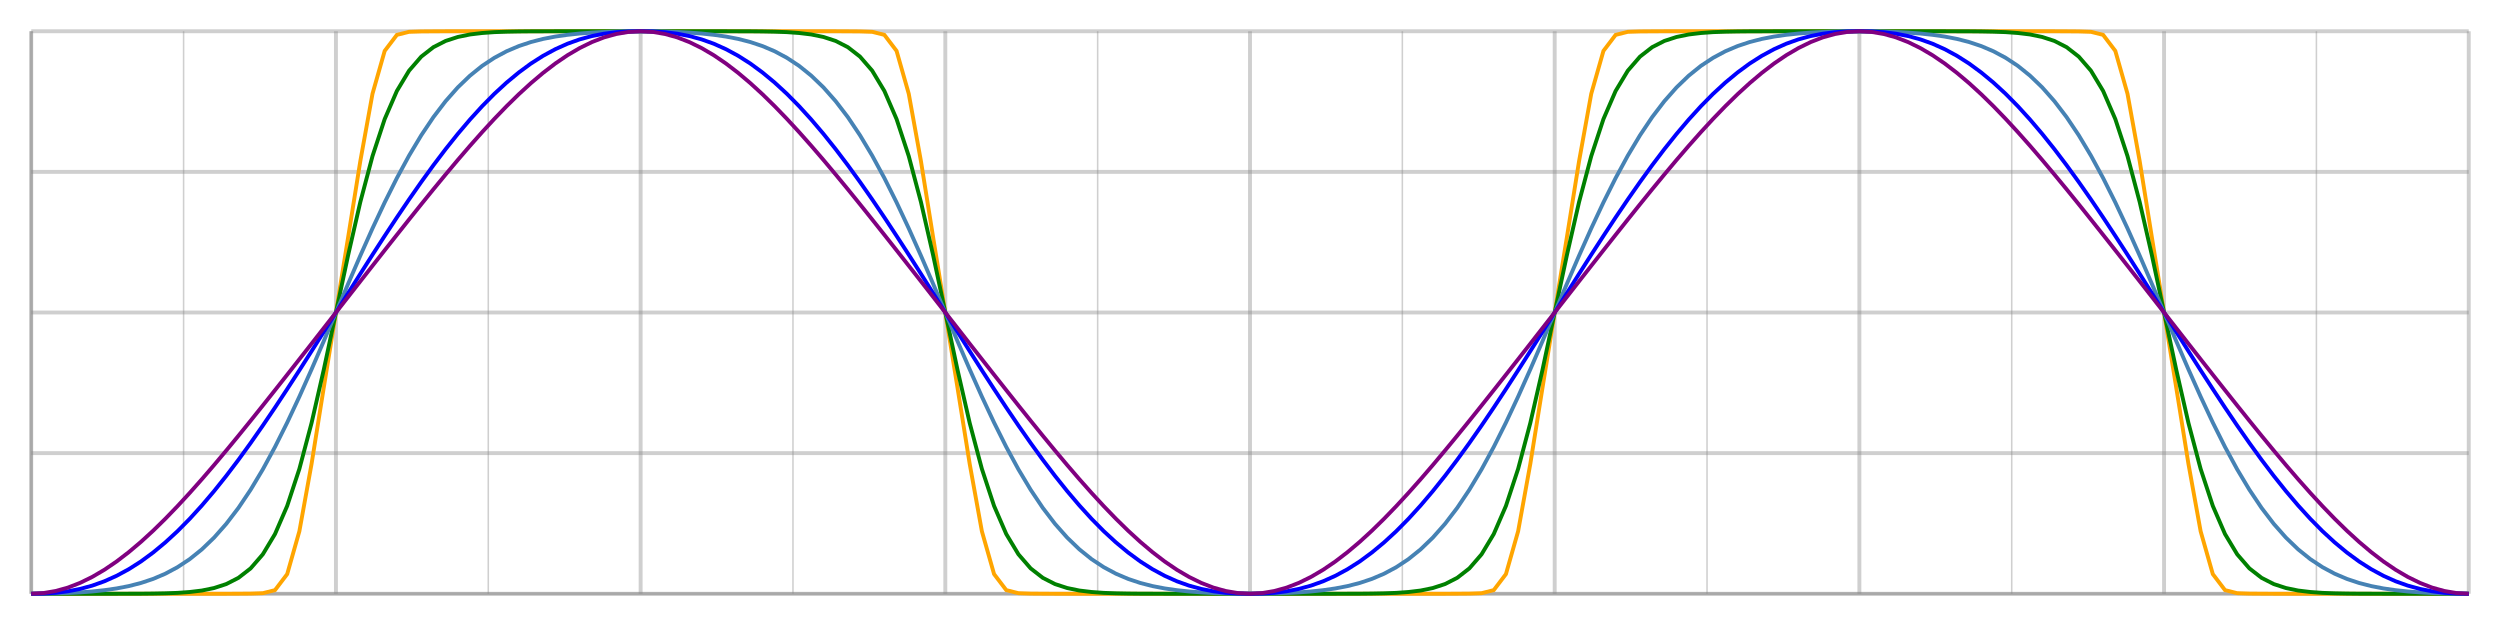
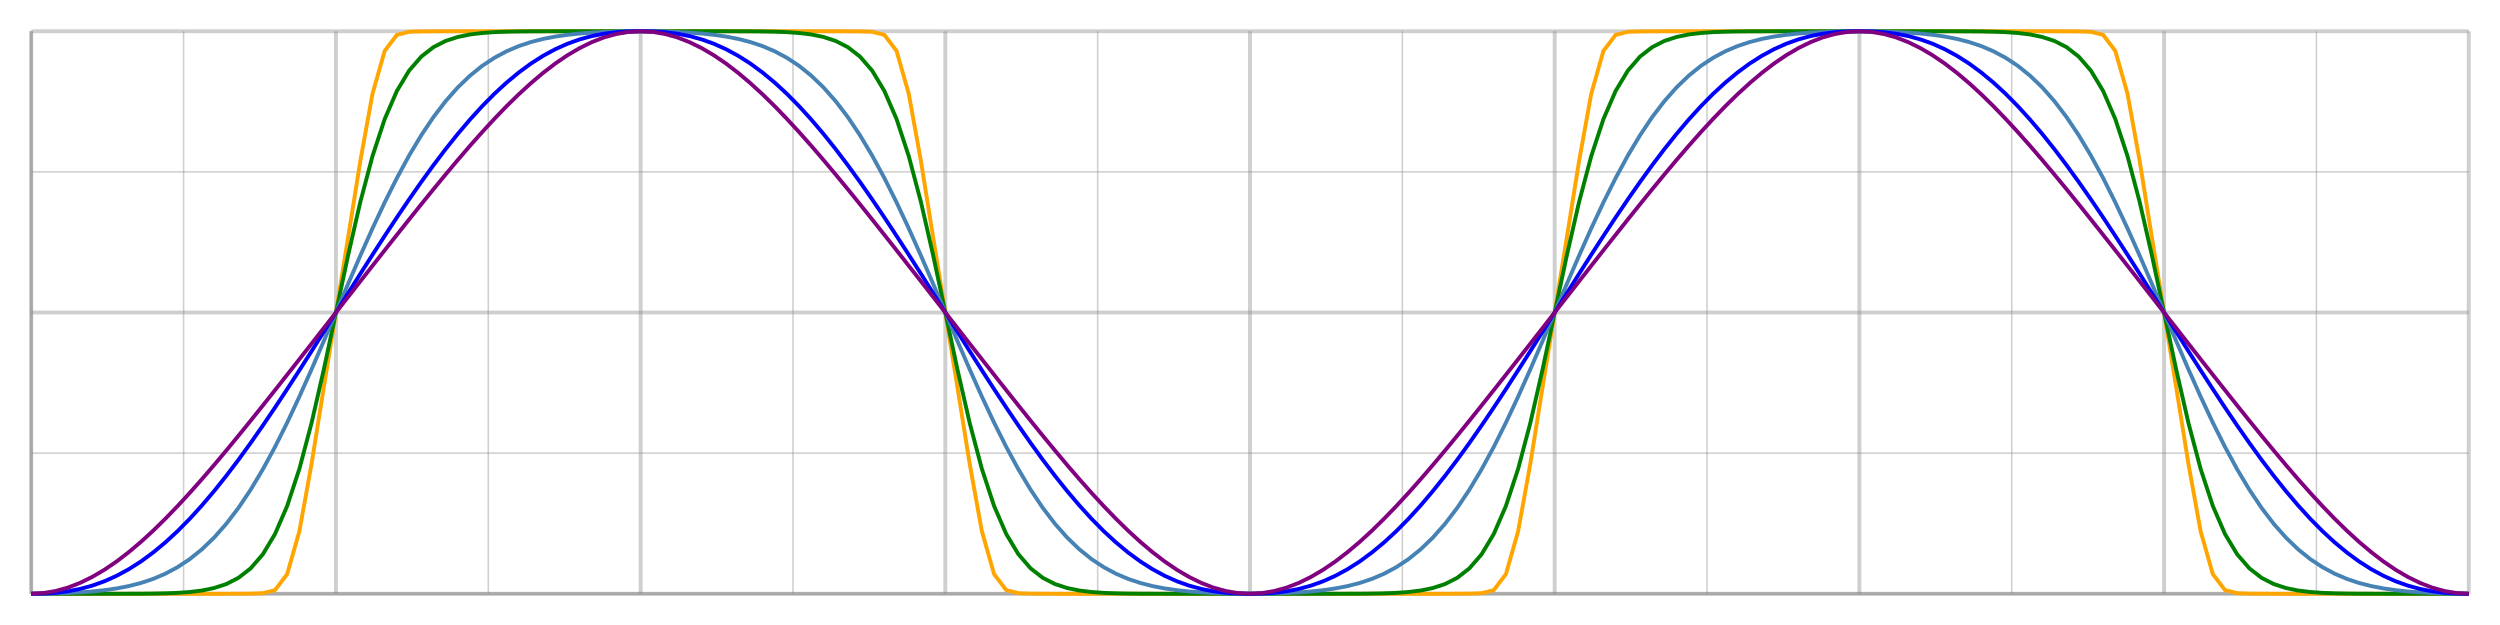
<svg xmlns="http://www.w3.org/2000/svg" width="800" height="200" viewBox="0 0 800 200">
  <line x1="10" y1="10" x2="10" y2="190" stroke="#8886" stroke-width="1.25" />
  <line x1="58.75" y1="10" x2="58.75" y2="190" stroke="#8886" stroke-width="0.5" />
  <line x1="107.5" y1="10" x2="107.5" y2="190" stroke="#8886" stroke-width="1.25" />
  <line x1="156.25" y1="10" x2="156.25" y2="190" stroke="#8886" stroke-width="0.5" />
  <line x1="205" y1="10" x2="205" y2="190" stroke="#8886" stroke-width="1.25" />
  <line x1="253.75" y1="10" x2="253.75" y2="190" stroke="#8886" stroke-width="0.5" />
  <line x1="302.5" y1="10" x2="302.5" y2="190" stroke="#8886" stroke-width="1.25" />
  <line x1="351.25" y1="10" x2="351.25" y2="190" stroke="#8886" stroke-width="0.5" />
  <line x1="400" y1="10" x2="400" y2="190" stroke="#8886" stroke-width="1.25" />
  <line x1="448.75" y1="10" x2="448.75" y2="190" stroke="#8886" stroke-width="0.5" />
  <line x1="497.5" y1="10" x2="497.5" y2="190" stroke="#8886" stroke-width="1.25" />
  <line x1="546.25" y1="10" x2="546.25" y2="190" stroke="#8886" stroke-width="0.5" />
  <line x1="595" y1="10" x2="595" y2="190" stroke="#8886" stroke-width="1.25" />
  <line x1="643.75" y1="10" x2="643.75" y2="190" stroke="#8886" stroke-width="0.5" />
  <line x1="692.5" y1="10" x2="692.5" y2="190" stroke="#8886" stroke-width="1.25" />
  <line x1="741.25" y1="10" x2="741.25" y2="190" stroke="#8886" stroke-width="0.5" />
  <line x1="790" y1="10" x2="790" y2="190" stroke="#8886" stroke-width="1.25" />
  <line x1="10" y1="190" x2="790" y2="190" stroke="#8886" stroke-width="1.25" />
-   <line x1="10" y1="145" x2="790" y2="145" stroke="#8886" stroke-width="1.25" />
+   <line x1="10" y1="145" x2="790" y2="145" stroke="#8886" stroke-width="0.5" />
  <line x1="10" y1="100" x2="790" y2="100" stroke="#8886" stroke-width="1.25" />
-   <line x1="10" y1="55" x2="790" y2="55" stroke="#8886" stroke-width="1.25" />
+   <line x1="10" y1="55" x2="790" y2="55" stroke="#8886" stroke-width="0.5" />
  <line x1="10" y1="10" x2="790" y2="10" stroke="#8886" stroke-width="1.25" />
  <line x1="10" y1="190" x2="790" y2="190" stroke="#8888" stroke-width="1" />
  <line x1="10" y1="10" x2="10" y2="190" stroke="#8888" stroke-width="1" />
  <path d="M10.00,190.00L13.90,190.00L17.80,190.00L21.70,190.00L25.60,190.00L29.50,190.00L33.40,190.00L37.30,190.00L41.20,190.00L45.10,190.00L49.00,190.00L52.90,190.00L56.80,190.00L60.70,190.00L64.60,190.00L68.50,190.00L72.40,190.00L76.30,189.98L80.20,189.95L84.10,189.82L88.00,188.84L91.90,183.71L95.80,170.00L99.70,148.44L103.60,124.07L107.50,100.00L111.40,75.93L115.30,51.56L119.20,30.00L123.10,16.29L127.00,11.16L130.90,10.18L134.80,10.05L138.70,10.02L142.60,10.00L146.50,10.00L150.40,10.00L154.30,10.00L158.20,10.00L162.10,10.00L166.00,10.00L169.90,10.00L173.80,10.00L177.70,10.00L181.60,10.00L185.50,10.00L189.40,10.00L193.30,10.00L197.20,10.00L201.10,10.00L205.00,10.00L208.90,10.00L212.80,10.00L216.70,10.00L220.60,10.00L224.50,10.00L228.40,10.00L232.30,10.00L236.20,10.00L240.10,10.00L244.00,10.00L247.90,10.00L251.80,10.00L255.70,10.00L259.60,10.00L263.50,10.00L267.40,10.00L271.30,10.02L275.20,10.05L279.10,10.18L283.00,11.16L286.90,16.29L290.80,30.00L294.70,51.56L298.60,75.93L302.50,100.00L306.40,124.07L310.30,148.44L314.20,170.00L318.10,183.71L322.00,188.84L325.90,189.82L329.80,189.95L333.70,189.98L337.60,190.00L341.50,190.00L345.40,190.00L349.30,190.00L353.20,190.00L357.10,190.00L361.00,190.00L364.90,190.00L368.80,190.00L372.70,190.00L376.60,190.00L380.50,190.00L384.40,190.00L388.30,190.00L392.20,190.00L396.10,190.00L400.00,190.00L403.90,190.00L407.80,190.00L411.70,190.00L415.60,190.00L419.50,190.00L423.40,190.00L427.30,190.00L431.20,190.00L435.10,190.00L439.00,190.00L442.90,190.00L446.80,190.00L450.70,190.00L454.60,190.00L458.50,190.00L462.40,190.00L466.30,189.98L470.20,189.95L474.10,189.82L478.00,188.84L481.90,183.71L485.80,170.00L489.70,148.44L493.60,124.07L497.50,100.00L501.40,75.93L505.30,51.56L509.20,30.00L513.10,16.29L517.00,11.16L520.90,10.18L524.80,10.05L528.70,10.02L532.60,10.00L536.50,10.00L540.40,10.00L544.30,10.00L548.20,10.00L552.10,10.00L556.00,10.00L559.90,10.00L563.80,10.00L567.70,10.00L571.60,10.00L575.50,10.00L579.40,10.00L583.30,10.00L587.20,10.00L591.10,10.00L595.00,10.00L598.90,10.00L602.80,10.00L606.70,10.00L610.60,10.00L614.50,10.00L618.40,10.00L622.30,10.00L626.20,10.00L630.10,10.00L634.00,10.00L637.90,10.00L641.80,10.00L645.70,10.00L649.60,10.00L653.50,10.00L657.40,10.00L661.30,10.02L665.20,10.05L669.10,10.18L673.00,11.16L676.90,16.29L680.80,30.00L684.70,51.56L688.60,75.93L692.50,100.00L696.40,124.07L700.30,148.44L704.20,170.00L708.10,183.71L712.00,188.84L715.90,189.82L719.80,189.95L723.70,189.98L727.60,190.00L731.50,190.00L735.40,190.00L739.30,190.00L743.20,190.00L747.10,190.00L751.00,190.00L754.90,190.00L758.80,190.00L762.70,190.00L766.60,190.00L770.50,190.00L774.40,190.00L778.30,190.00L782.20,190.00L786.10,190.00L790.00,190.00" fill="none" stroke="orange" stroke-width="1.25" />
  <path d="M10.00,190.00L13.90,190.00L17.80,190.00L21.70,190.00L25.60,190.00L29.50,190.00L33.40,190.00L37.30,190.00L41.20,189.99L45.10,189.98L49.00,189.94L52.90,189.86L56.80,189.72L60.70,189.44L64.60,188.97L68.50,188.17L72.40,186.90L76.30,184.91L80.20,181.88L84.10,177.38L88.00,170.89L91.90,161.89L95.80,150.04L99.70,135.35L103.60,118.33L107.50,100.00L111.40,81.67L115.30,64.65L119.20,49.96L123.10,38.11L127.00,29.11L130.90,22.62L134.80,18.12L138.70,15.09L142.60,13.10L146.50,11.83L150.40,11.03L154.30,10.56L158.20,10.28L162.10,10.14L166.00,10.06L169.90,10.02L173.80,10.01L177.70,10.00L181.60,10.00L185.50,10.00L189.40,10.00L193.30,10.00L197.20,10.00L201.10,10.00L205.00,10.00L208.90,10.00L212.80,10.00L216.70,10.00L220.60,10.00L224.50,10.00L228.40,10.00L232.30,10.00L236.20,10.01L240.10,10.02L244.00,10.06L247.90,10.14L251.80,10.28L255.70,10.56L259.60,11.03L263.50,11.83L267.40,13.10L271.30,15.09L275.20,18.12L279.10,22.62L283.00,29.11L286.90,38.11L290.80,49.96L294.70,64.65L298.60,81.67L302.50,100.00L306.40,118.33L310.30,135.35L314.20,150.04L318.10,161.89L322.00,170.89L325.90,177.38L329.80,181.88L333.70,184.91L337.60,186.90L341.50,188.17L345.40,188.97L349.30,189.44L353.20,189.72L357.10,189.86L361.00,189.94L364.90,189.98L368.80,189.99L372.70,190.00L376.60,190.00L380.50,190.00L384.40,190.00L388.30,190.00L392.20,190.00L396.10,190.00L400.00,190.00L403.90,190.00L407.80,190.00L411.70,190.00L415.60,190.00L419.50,190.00L423.40,190.00L427.30,190.00L431.20,189.99L435.10,189.98L439.00,189.94L442.90,189.86L446.80,189.72L450.70,189.44L454.60,188.97L458.50,188.17L462.40,186.90L466.30,184.91L470.20,181.88L474.10,177.38L478.00,170.89L481.90,161.89L485.80,150.04L489.70,135.35L493.60,118.33L497.50,100.00L501.40,81.67L505.30,64.65L509.20,49.96L513.10,38.11L517.00,29.11L520.90,22.62L524.80,18.12L528.70,15.09L532.60,13.10L536.50,11.83L540.40,11.03L544.30,10.56L548.20,10.28L552.10,10.14L556.00,10.06L559.90,10.02L563.80,10.01L567.70,10.00L571.60,10.00L575.50,10.00L579.40,10.00L583.30,10.00L587.20,10.00L591.10,10.00L595.00,10.00L598.90,10.00L602.80,10.00L606.70,10.00L610.60,10.00L614.50,10.00L618.40,10.00L622.30,10.00L626.20,10.01L630.10,10.02L634.00,10.06L637.90,10.14L641.80,10.28L645.70,10.56L649.60,11.03L653.50,11.83L657.40,13.10L661.30,15.09L665.20,18.12L669.10,22.62L673.00,29.11L676.90,38.11L680.80,49.96L684.70,64.65L688.60,81.67L692.50,100.00L696.40,118.33L700.30,135.35L704.20,150.04L708.10,161.89L712.00,170.89L715.90,177.38L719.80,181.88L723.70,184.91L727.60,186.90L731.50,188.17L735.40,188.97L739.30,189.44L743.20,189.72L747.10,189.86L751.00,189.94L754.90,189.98L758.80,189.99L762.70,190.00L766.60,190.00L770.50,190.00L774.40,190.00L778.30,190.00L782.20,190.00L786.10,190.00L790.00,190.00" fill="none" stroke="green" stroke-width="1.25" />
  <path d="M10.00,190.00L13.90,189.98L17.80,189.90L21.70,189.77L25.60,189.56L29.50,189.27L33.40,188.86L37.30,188.30L41.20,187.55L45.10,186.55L49.00,185.25L52.90,183.59L56.80,181.50L60.70,178.93L64.60,175.79L68.50,172.04L72.40,167.63L76.30,162.53L80.20,156.71L84.10,150.20L88.00,143.02L91.90,135.23L95.80,126.92L99.70,118.19L103.60,109.17L107.50,100.00L111.40,90.83L115.30,81.81L119.20,73.08L123.10,64.77L127.00,56.98L130.90,49.80L134.80,43.29L138.70,37.47L142.60,32.37L146.50,27.96L150.40,24.21L154.30,21.07L158.20,18.50L162.10,16.41L166.00,14.75L169.90,13.45L173.80,12.45L177.70,11.70L181.60,11.14L185.50,10.73L189.40,10.44L193.30,10.23L197.20,10.10L201.10,10.02L205.00,10.00L208.90,10.02L212.80,10.10L216.70,10.23L220.60,10.44L224.50,10.73L228.40,11.14L232.30,11.70L236.20,12.45L240.10,13.45L244.00,14.75L247.90,16.41L251.80,18.50L255.70,21.07L259.60,24.21L263.50,27.96L267.40,32.37L271.30,37.47L275.20,43.29L279.10,49.80L283.00,56.98L286.90,64.77L290.80,73.08L294.70,81.81L298.60,90.83L302.50,100.00L306.40,109.17L310.30,118.19L314.20,126.92L318.10,135.23L322.00,143.02L325.90,150.20L329.80,156.71L333.70,162.53L337.60,167.63L341.50,172.04L345.40,175.79L349.30,178.93L353.20,181.50L357.10,183.59L361.00,185.25L364.90,186.55L368.80,187.55L372.70,188.30L376.60,188.86L380.50,189.27L384.40,189.56L388.30,189.77L392.20,189.90L396.10,189.98L400.00,190.00L403.90,189.98L407.80,189.90L411.70,189.77L415.60,189.56L419.50,189.27L423.40,188.86L427.30,188.30L431.20,187.55L435.10,186.55L439.00,185.25L442.90,183.59L446.80,181.50L450.70,178.93L454.60,175.79L458.50,172.04L462.40,167.63L466.30,162.53L470.20,156.71L474.10,150.20L478.00,143.02L481.90,135.23L485.80,126.92L489.70,118.19L493.60,109.17L497.50,100.00L501.40,90.83L505.30,81.81L509.20,73.08L513.10,64.77L517.00,56.98L520.90,49.80L524.80,43.29L528.70,37.47L532.60,32.37L536.50,27.96L540.40,24.21L544.30,21.07L548.20,18.50L552.10,16.41L556.00,14.75L559.90,13.45L563.80,12.45L567.70,11.70L571.60,11.14L575.50,10.73L579.40,10.44L583.30,10.23L587.20,10.10L591.10,10.02L595.00,10.00L598.90,10.02L602.80,10.10L606.70,10.23L610.60,10.44L614.50,10.73L618.40,11.14L622.30,11.70L626.20,12.45L630.10,13.45L634.00,14.75L637.90,16.41L641.80,18.50L645.70,21.07L649.60,24.21L653.50,27.96L657.40,32.37L661.30,37.47L665.20,43.29L669.10,49.80L673.00,56.98L676.90,64.77L680.80,73.08L684.70,81.81L688.60,90.83L692.50,100.00L696.40,109.17L700.30,118.19L704.20,126.92L708.10,135.23L712.00,143.02L715.90,150.20L719.80,156.71L723.70,162.53L727.60,167.63L731.50,172.04L735.40,175.79L739.30,178.93L743.20,181.50L747.10,183.59L751.00,185.25L754.90,186.55L758.80,187.55L762.70,188.30L766.60,188.86L770.50,189.27L774.40,189.56L778.30,189.77L782.20,189.90L786.10,189.98L790.00,190.00" fill="none" stroke="steelblue" stroke-width="1.25" />
  <path d="M10.00,190.00L13.90,189.94L17.80,189.70L21.70,189.22L25.60,188.46L29.50,187.40L33.40,186.01L37.30,184.26L41.20,182.15L45.10,179.67L49.00,176.80L52.90,173.57L56.80,169.98L60.70,166.03L64.60,161.75L68.50,157.16L72.40,152.28L76.30,147.14L80.20,141.76L84.10,136.18L88.00,130.42L91.90,124.51L95.80,118.49L99.70,112.37L103.60,106.20L107.50,100.00L111.40,93.80L115.30,87.63L119.20,81.51L123.10,75.49L127.00,69.58L130.90,63.82L134.80,58.24L138.70,52.86L142.60,47.72L146.50,42.84L150.40,38.25L154.30,33.97L158.20,30.02L162.10,26.43L166.00,23.20L169.90,20.33L173.80,17.85L177.70,15.74L181.60,13.99L185.50,12.60L189.40,11.54L193.30,10.78L197.20,10.30L201.10,10.06L205.00,10.00L208.90,10.06L212.80,10.30L216.70,10.78L220.60,11.54L224.50,12.60L228.40,13.99L232.30,15.74L236.20,17.85L240.10,20.33L244.00,23.20L247.90,26.43L251.80,30.02L255.70,33.97L259.60,38.25L263.50,42.84L267.40,47.72L271.30,52.86L275.20,58.24L279.10,63.82L283.00,69.58L286.90,75.49L290.80,81.51L294.70,87.63L298.60,93.80L302.50,100.00L306.40,106.20L310.30,112.37L314.20,118.49L318.10,124.51L322.00,130.42L325.90,136.18L329.80,141.76L333.70,147.14L337.60,152.28L341.50,157.16L345.40,161.75L349.30,166.03L353.20,169.98L357.10,173.57L361.00,176.80L364.90,179.67L368.80,182.15L372.70,184.26L376.60,186.01L380.50,187.40L384.40,188.46L388.30,189.22L392.20,189.70L396.10,189.94L400.00,190.00L403.90,189.94L407.80,189.70L411.70,189.22L415.60,188.46L419.50,187.40L423.40,186.01L427.30,184.26L431.20,182.15L435.10,179.67L439.00,176.80L442.90,173.57L446.80,169.98L450.70,166.03L454.60,161.75L458.50,157.16L462.40,152.28L466.30,147.14L470.20,141.76L474.10,136.18L478.00,130.42L481.90,124.51L485.80,118.49L489.70,112.37L493.60,106.20L497.50,100.00L501.40,93.80L505.30,87.63L509.20,81.51L513.10,75.49L517.00,69.58L520.90,63.82L524.80,58.24L528.70,52.86L532.60,47.72L536.50,42.84L540.40,38.25L544.30,33.97L548.20,30.02L552.10,26.43L556.00,23.20L559.90,20.33L563.80,17.85L567.70,15.74L571.60,13.99L575.50,12.60L579.40,11.54L583.30,10.78L587.20,10.30L591.10,10.06L595.00,10.00L598.90,10.06L602.80,10.30L606.70,10.78L610.60,11.54L614.50,12.60L618.40,13.99L622.30,15.74L626.20,17.85L630.10,20.33L634.00,23.20L637.90,26.43L641.80,30.02L645.70,33.97L649.60,38.25L653.50,42.84L657.40,47.72L661.30,52.86L665.20,58.24L669.10,63.82L673.00,69.58L676.90,75.49L680.80,81.51L684.70,87.63L688.60,93.80L692.50,100.00L696.40,106.20L700.30,112.37L704.20,118.49L708.10,124.51L712.00,130.42L715.90,136.18L719.80,141.76L723.70,147.14L727.60,152.28L731.50,157.16L735.40,161.75L739.30,166.03L743.20,169.98L747.10,173.57L751.00,176.80L754.90,179.67L758.80,182.15L762.70,184.26L766.60,186.01L770.50,187.40L774.40,188.46L778.30,189.22L782.20,189.70L786.10,189.94L790.00,190.00" fill="none" stroke="blue" stroke-width="1.25" />
  <path d="M10.00,190.00L13.90,189.78L17.80,189.12L21.70,188.04L25.60,186.53L29.50,184.62L33.40,182.33L37.30,179.68L41.20,176.69L45.10,173.40L49.00,169.83L52.90,166.01L56.80,161.97L60.70,157.74L64.60,153.35L68.50,148.82L72.40,144.17L76.30,139.44L80.20,134.63L84.10,129.76L88.00,124.85L91.90,119.91L95.80,114.95L99.70,109.98L103.60,104.99L107.50,100.00L111.40,95.01L115.30,90.02L119.20,85.05L123.10,80.09L127.00,75.15L130.90,70.24L134.80,65.37L138.70,60.56L142.60,55.83L146.50,51.18L150.40,46.65L154.30,42.26L158.20,38.03L162.10,33.99L166.00,30.17L169.90,26.60L173.80,23.31L177.70,20.32L181.60,17.67L185.50,15.38L189.40,13.47L193.30,11.96L197.20,10.88L201.10,10.22L205.00,10.00L208.90,10.22L212.80,10.88L216.70,11.96L220.60,13.47L224.50,15.38L228.40,17.67L232.30,20.32L236.20,23.31L240.10,26.60L244.00,30.17L247.90,33.99L251.80,38.03L255.70,42.26L259.60,46.65L263.50,51.18L267.40,55.83L271.30,60.56L275.20,65.37L279.10,70.24L283.00,75.15L286.90,80.09L290.80,85.05L294.70,90.02L298.60,95.01L302.50,100.00L306.40,104.99L310.30,109.98L314.20,114.95L318.10,119.91L322.00,124.85L325.90,129.76L329.80,134.63L333.70,139.44L337.60,144.17L341.50,148.82L345.40,153.35L349.30,157.74L353.20,161.97L357.10,166.01L361.00,169.83L364.90,173.40L368.80,176.69L372.70,179.68L376.60,182.33L380.50,184.62L384.40,186.53L388.30,188.04L392.20,189.12L396.10,189.78L400.00,190.00L403.90,189.78L407.80,189.12L411.70,188.04L415.60,186.53L419.50,184.62L423.40,182.33L427.30,179.68L431.20,176.69L435.10,173.40L439.00,169.83L442.90,166.01L446.80,161.97L450.70,157.74L454.60,153.35L458.50,148.82L462.40,144.17L466.30,139.44L470.20,134.63L474.10,129.76L478.00,124.85L481.90,119.91L485.80,114.95L489.70,109.98L493.60,104.99L497.50,100.00L501.40,95.01L505.30,90.02L509.20,85.05L513.10,80.09L517.00,75.15L520.90,70.24L524.80,65.37L528.70,60.56L532.60,55.83L536.50,51.18L540.40,46.65L544.30,42.26L548.20,38.03L552.10,33.99L556.00,30.17L559.90,26.60L563.80,23.31L567.70,20.32L571.60,17.67L575.50,15.38L579.40,13.47L583.30,11.96L587.20,10.88L591.10,10.22L595.00,10.00L598.90,10.22L602.80,10.88L606.70,11.96L610.60,13.47L614.50,15.38L618.40,17.67L622.30,20.32L626.20,23.31L630.10,26.60L634.00,30.17L637.90,33.99L641.80,38.03L645.70,42.26L649.60,46.65L653.50,51.18L657.40,55.83L661.30,60.56L665.20,65.37L669.10,70.24L673.00,75.15L676.90,80.09L680.80,85.05L684.70,90.02L688.60,95.01L692.50,100.00L696.40,104.99L700.30,109.98L704.20,114.95L708.10,119.91L712.00,124.85L715.90,129.76L719.80,134.63L723.70,139.44L727.60,144.17L731.50,148.82L735.40,153.35L739.30,157.74L743.20,161.97L747.10,166.01L751.00,169.83L754.90,173.40L758.80,176.69L762.70,179.68L766.60,182.33L770.50,184.62L774.40,186.53L778.30,188.04L782.20,189.12L786.10,189.78L790.00,190.00" fill="none" stroke="purple" stroke-width="1.25" />
</svg>
